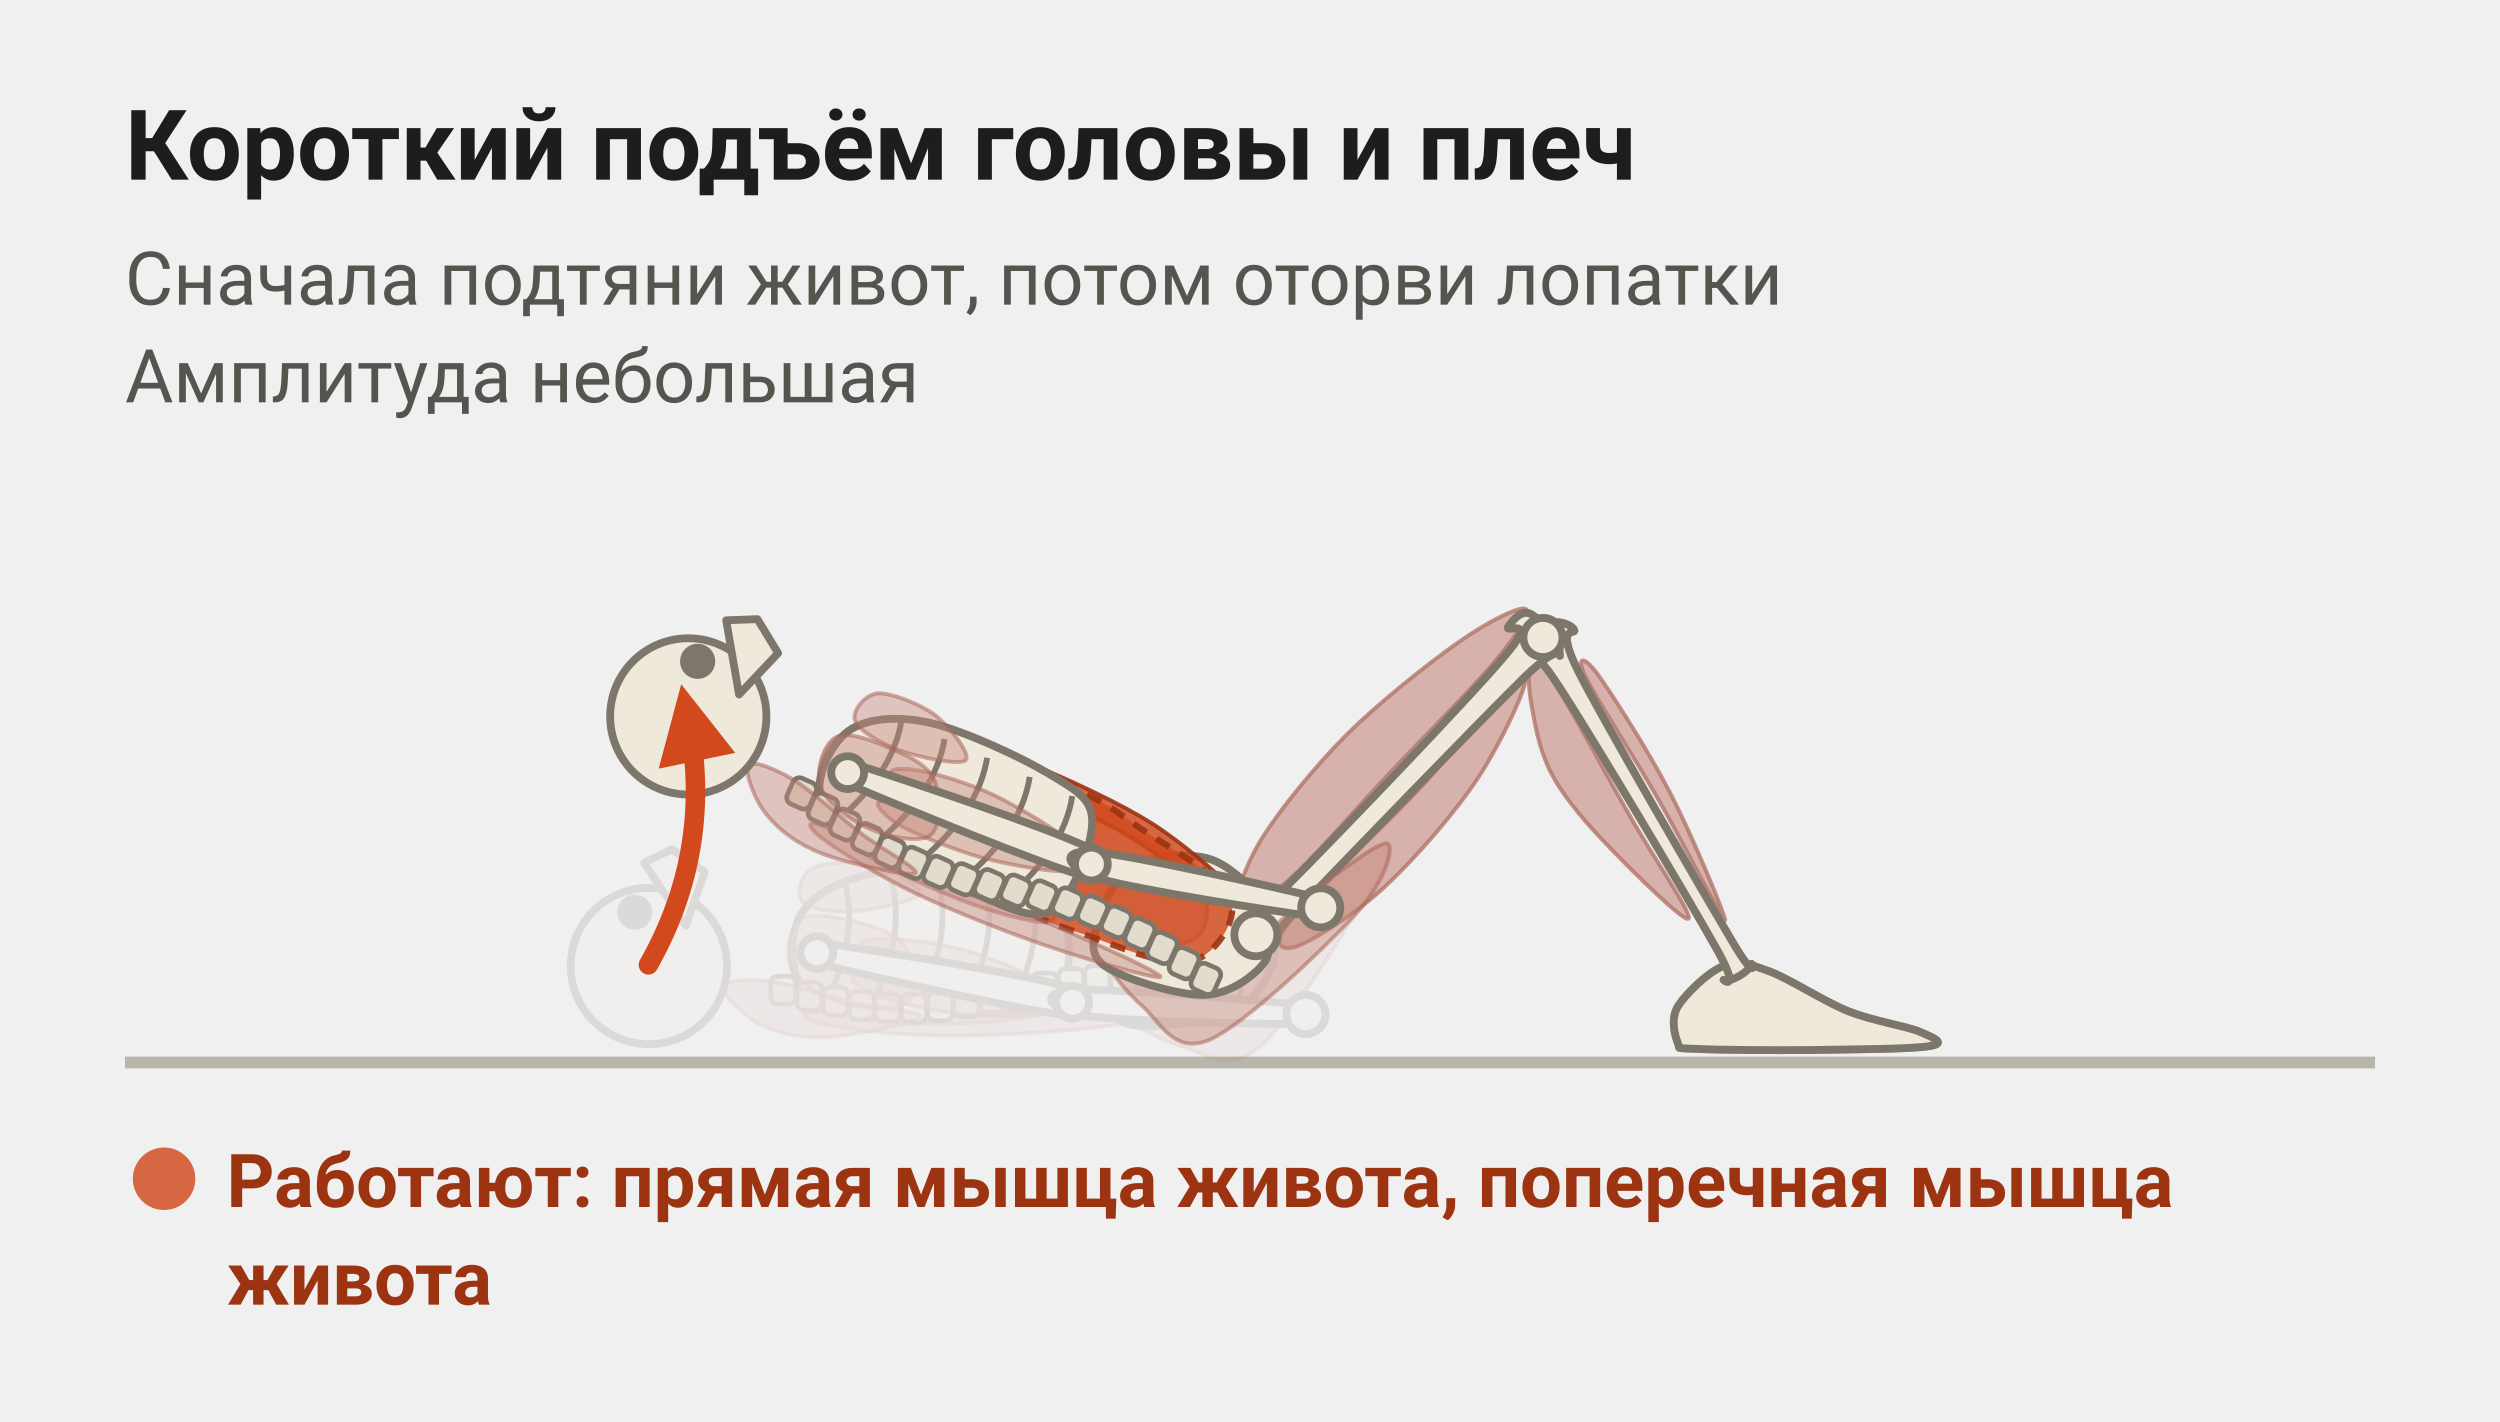
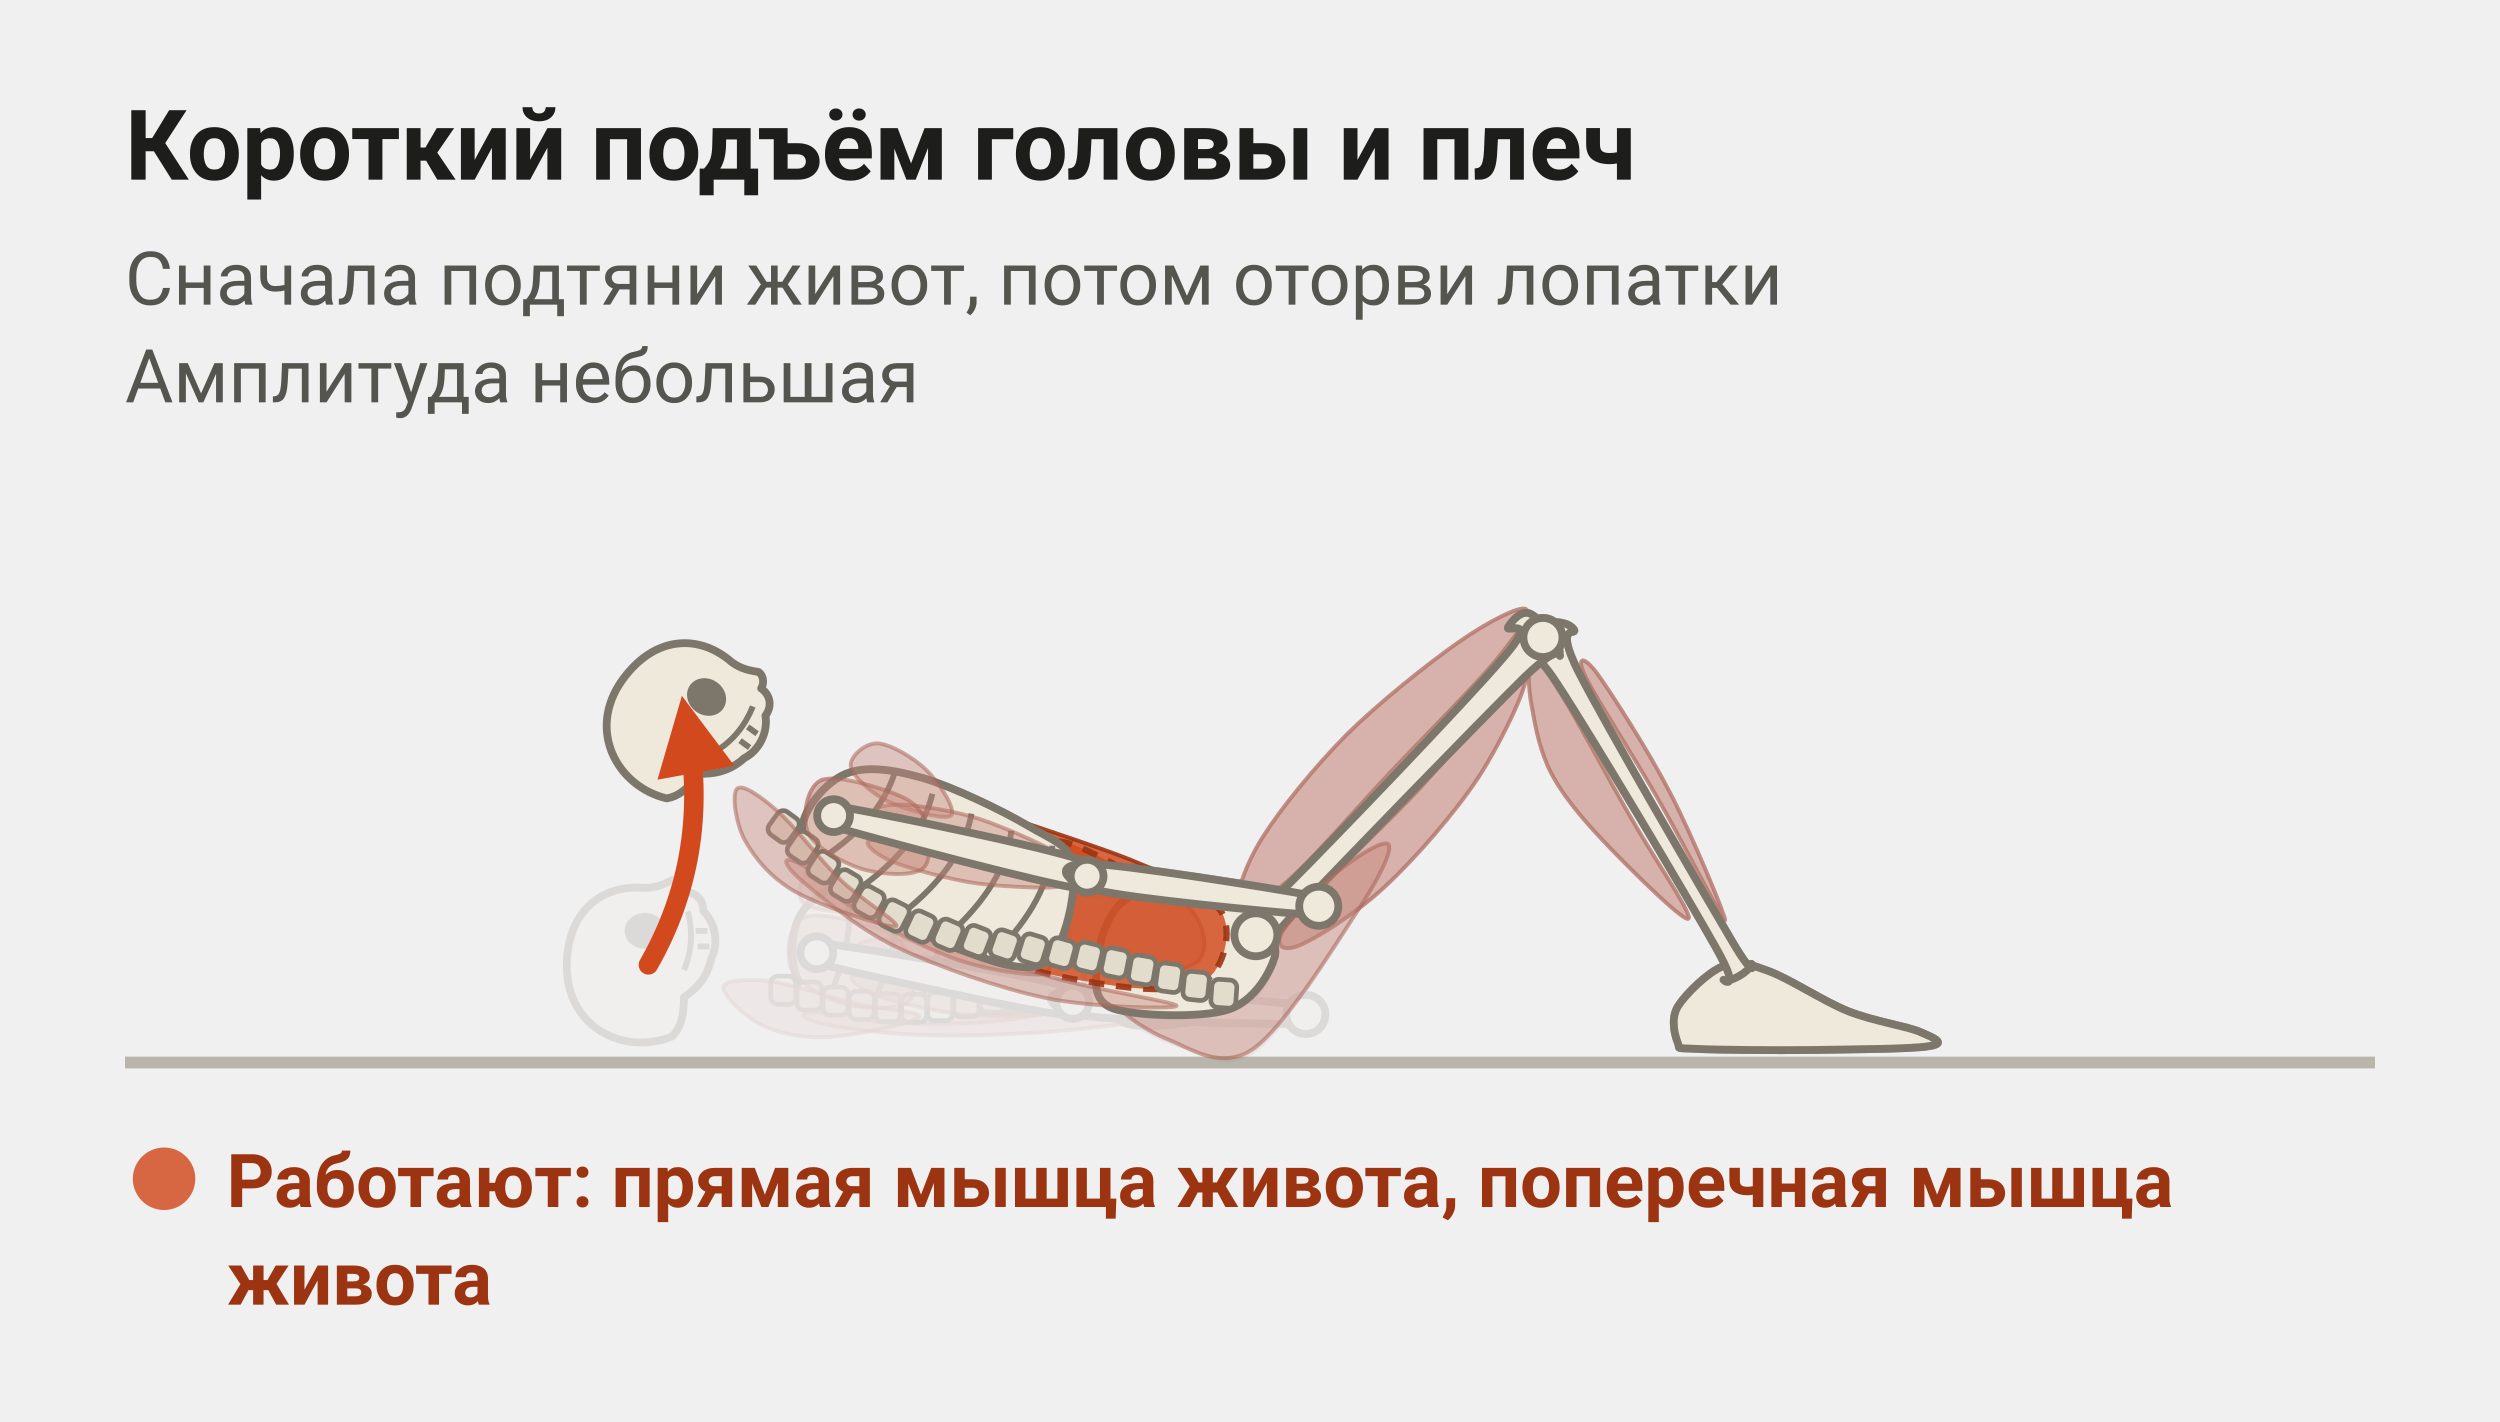
<svg xmlns="http://www.w3.org/2000/svg" viewBox="0 0 640 364" role="img" aria-label="Короткий подъём головы и плеч: Сначала подтяни живот, потом оторви лопатки">
  <style>
.bone{fill:#efe9dc;stroke:#7d776b;stroke-width:2;stroke-linejoin:round}
.joint{fill:#efe9dc;stroke:#7d776b;stroke-width:2}
.vert{fill:#e2dccd;stroke:#7d776b;stroke-width:1.2}
.m{fill:#c7867a;fill-opacity:.42;stroke:#a9665a;stroke-opacity:.55;stroke-width:1}
.on{fill:#d2491d;fill-opacity:.82;stroke:#9c3412;stroke-opacity:.9}
.plate{fill:#3a3a37;fill-opacity:.1;stroke:#3a3a37;stroke-width:3}
.bar{fill:#3a3a37}
.ghost{opacity:.18}
.ground{stroke:#b9b5aa;stroke-width:3}
.guide{stroke:#3d7fb8;stroke-width:2.5;stroke-dasharray:8 7;fill:none}
.arrow{stroke:#d2491d;stroke-width:5;fill:none;stroke-linecap:round;marker-end:url(#ah)}
.ahead{fill:#d2491d}
.lead{stroke:#6b6b66;stroke-width:1.5;fill:none}
.t{font:600 21px system-ui,-apple-system,"Segoe UI",Roboto,sans-serif;fill:#1d1d1b}
.s{font:400 18px system-ui,-apple-system,"Segoe UI",Roboto,sans-serif;fill:#55554f}
.ok{fill:#2e8b57}.bad{fill:#c0392b}
.balloon{fill:#3d7fb8;fill-opacity:.25;stroke:#3d7fb8;stroke-width:2}
@media (prefers-color-scheme:dark){
.bone,.joint{fill:#d9d3c4;stroke:#3b3934}.vert{fill:#c9c2b2;stroke:#3b3934}
.plate{fill:#ecebe6;fill-opacity:.12;stroke:#bdbbb3}.bar{fill:#bdbbb3}
.t{fill:#ecebe6}.s{fill:#a9a8a1}.lead{stroke:#9a9993}.ground{stroke:#55534d}
.arrow{stroke:#f0703f}.ahead{fill:#f0703f}.on{fill:#f0703f}
}
</style>
  <defs>
    <marker id="ah" viewBox="0 0 10 10" refX="6" refY="5" markerWidth="4" markerHeight="4" orient="auto">
      <path class="ahead" d="M0 0L10 5L0 10z" />
    </marker>
  </defs>
  <style>
.far{opacity:.5}.deep{stroke-dasharray:4 3;stroke-width:1.6}
.legend{font:600 19px system-ui,-apple-system,"Segoe UI",Roboto,sans-serif;fill:#9c3412}
.cue{font:400 19px system-ui,-apple-system,"Segoe UI",Roboto,sans-serif;fill:#55554f}
.ttl{font:700 25px system-ui,-apple-system,"Segoe UI",Roboto,sans-serif;fill:#1d1d1b}
.lg{fill:#d2491d;fill-opacity:.82}.okc{fill:#2e8b57}.badc{fill:#c0392b}
.mark{stroke:#fff;stroke-width:3.5;fill:none;stroke-linecap:round}
.floor{stroke:#b9b5aa;stroke-width:3}.equip{fill:#d9d5ca;stroke:#8f8a7e;stroke-width:2}
.cable{stroke:#8f8a7e;stroke-width:2;stroke-dasharray:6 5}
@media (prefers-color-scheme:dark){.legend{fill:#f59b72}.cue{fill:#a9a8a1}.ttl{fill:#ecebe6}
.lg{fill:#f0703f}.floor{stroke:#55534d}.equip{fill:#2c2c30;stroke:#77756d}.cable{stroke:#77756d}}
</style>
  <text class="ttl" x="32" y="46" text-anchor="start">Короткий подъём головы и плеч</text>
  <text class="cue" x="32" y="78" text-anchor="start">Сначала подтяни живот, потом оторви лопатки</text>
  <text class="cue" x="32" y="103" text-anchor="start">Амплитуда небольшая</text>
  <line class="floor" x1="32" y1="272" x2="608" y2="272" />
  <g class="ghost">
    <g class="far">
      <path class="m" d="M265.4 251.3C269.4 251.3 253.1 245.0 246.6 243.2C240.2 241.4 230.8 240.3 226.8 240.3C222.8 240.3 216.4 241.4 222.8 243.3C229.3 245.1 261.5 251.3 265.4 251.3Z" />
      <path class="m" d="M267.4 258.7C271.6 260.4 254.1 260.3 246.8 259.7C239.6 259.0 228.2 256.4 224.0 254.7C219.8 253.1 214.4 248.9 221.6 249.6C228.8 250.3 263.2 257.1 267.4 258.7Z" />
      <path class="m" d="M232.5 256.4C229.9 258.6 221.7 258.4 216.8 257.1C211.8 255.8 204.7 252.2 202.8 248.5C200.9 244.8 201.9 236.8 205.4 235.0C209.0 233.1 219.5 235.9 224.0 237.4C228.4 238.9 230.8 240.5 232.3 243.7C233.7 246.9 235.1 254.2 232.5 256.4Z" />
      <path class="bone" d="M273.9 260.0C284.2 260.9 283.0 255.5 272.7 252.5C262.4 249.4 223.1 243.2 212.3 241.7C201.5 240.2 208.0 242.7 207.8 243.6C207.6 244.5 200.2 244.4 211.2 247.1C222.2 249.8 263.7 259.1 273.9 260.0Z" />
      <path class="bone" d="M274.8 253.4C265.8 253.9 268.0 258.5 277.4 260.0C286.8 261.4 321.7 262.2 331.2 262.1C340.7 262.1 334.3 260.6 334.3 259.7C334.4 258.9 341.4 258.1 331.5 257.1C321.5 256.0 283.8 252.9 274.8 253.4Z" />
      <circle class="joint" cx="209.1" cy="243.9" r="4.2" />
      <circle class="joint" cx="274.6" cy="256.6" r="4.2" />
      <circle class="joint" cx="334.3" cy="259.7" r="5" />
      <path class="bone" d="M429.5 266.9C428.8 265.1 427.6 261.0 429.5 257.7C431.5 254.5 437.2 248.9 441.0 247.4C444.9 245.8 447.2 246.6 452.5 248.5C457.9 250.4 466.7 256.3 473.2 258.9C479.8 261.5 488.2 262.7 491.6 264.2C495.1 265.7 498.5 267.1 493.9 267.8C489.3 268.6 474.0 268.6 464.0 268.8C454.1 268.9 439.9 268.8 434.1 268.5C428.4 268.2 430.3 268.7 429.5 266.9Z" />
      <path class="m" d="M432.3 235.1C431.6 236.6 418.3 223.4 412.5 217.4C406.7 211.4 401.1 205.1 397.7 199.0C394.3 193.0 393.1 186.3 392.2 181.2C391.2 176.1 390.9 168.9 392.2 168.3C393.5 167.8 395.7 171.2 399.8 177.9C404.0 184.7 411.7 199.3 417.2 208.8C422.6 218.4 433.1 233.7 432.3 235.1Z" />
      <path class="m" d="M441.6 235.6C442.1 235.3 433.0 213.4 427.5 202.9C422.1 192.4 412.6 177.6 409.0 172.6C405.4 167.7 403.3 167.9 405.9 173.3C408.5 178.6 418.6 194.2 424.5 204.6C430.5 215.0 441.1 235.9 441.6 235.6Z" />
      <path class="bone" d="M448.2 247.0C448.5 245.3 450.5 253.1 443.2 240.6C435.8 228.1 410.8 185.2 404.1 172.0C397.4 158.7 404.4 163.0 402.8 161.0C401.2 159.0 396.6 158.8 394.5 160.0C392.5 161.2 389.8 165.6 390.5 168.2C391.2 170.7 390.6 162.6 398.7 175.1C406.9 187.5 432.3 230.1 439.4 242.8C446.5 255.4 440.0 250.2 441.4 250.9C442.9 251.6 447.9 248.7 448.2 247.0Z" />
      <path class="m" d="M390.0 173.0C392.9 172.1 384.5 189.8 378.6 198.8C372.7 207.8 362.3 219.8 354.5 227.0C346.8 234.2 336.2 240.7 332.2 242.2C328.1 243.7 325.2 242.1 330.1 235.8C334.9 229.4 351.3 214.6 361.3 204.1C371.3 193.7 387.1 173.9 390.0 173.0Z" />
      <path class="m" d="M390.6 155.9C389.0 155.1 381.1 159.0 373.4 164.4C365.8 169.7 353.1 179.8 344.7 188.1C336.4 196.5 327.8 207.1 323.2 214.4C318.6 221.7 315.9 230.2 317.1 232.0C318.2 233.8 323.5 230.9 329.9 225.3C336.3 219.7 346.5 207.7 355.3 198.4C364.1 189.0 377.0 176.2 382.9 169.1C388.8 162.0 392.1 156.7 390.6 155.9Z" />
      <path class="bone" d="M391.9 157.2C389.7 156.0 387.3 158.6 386.1 160.5C385.0 162.3 394.5 157.2 385.0 168.2C375.6 179.3 340.6 215.7 329.7 226.6C318.8 237.4 321.5 231.0 319.8 233.2C318.0 235.4 318.2 238.5 319.1 239.9C320.0 241.2 323.0 242.6 325.3 241.4C327.5 240.2 321.8 243.7 332.7 232.4C343.5 221.1 379.2 184.2 390.3 173.3C401.5 162.5 399.1 170.0 399.3 167.3C399.6 164.6 394.1 158.3 391.9 157.2Z" />
      <circle class="joint" cx="395.0" cy="163.2" r="5" />
    </g>
    <path class="bone" d="M429.5 266.9C428.8 265.1 427.6 261.0 429.5 257.7C431.5 254.5 437.2 248.9 441.0 247.4C444.9 245.8 447.2 246.6 452.5 248.5C457.9 250.4 466.7 256.3 473.2 258.9C479.8 261.5 488.2 262.7 491.6 264.2C495.1 265.7 498.5 267.1 493.9 267.8C489.3 268.6 474.0 268.6 464.0 268.8C454.1 268.9 439.9 268.8 434.1 268.5C428.4 268.2 430.3 268.7 429.5 266.9Z" />
    <path class="m" d="M432.3 235.1C431.6 236.6 418.3 223.4 412.5 217.4C406.7 211.4 401.1 205.1 397.7 199.0C394.3 193.0 393.1 186.3 392.2 181.2C391.2 176.1 390.9 168.9 392.2 168.3C393.5 167.8 395.7 171.2 399.8 177.9C404.0 184.7 411.7 199.3 417.2 208.8C422.6 218.4 433.1 233.7 432.3 235.1Z" />
    <path class="m" d="M441.6 235.6C442.1 235.3 433.0 213.4 427.5 202.9C422.1 192.4 412.6 177.6 409.0 172.6C405.4 167.7 403.3 167.9 405.9 173.3C408.5 178.6 418.6 194.2 424.5 204.6C430.5 215.0 441.1 235.9 441.6 235.6Z" />
    <path class="bone" d="M448.2 247.0C448.5 245.3 450.5 253.1 443.2 240.6C435.8 228.1 410.8 185.2 404.1 172.0C397.4 158.7 404.4 163.0 402.8 161.0C401.2 159.0 396.6 158.8 394.5 160.0C392.5 161.2 389.8 165.6 390.5 168.2C391.2 170.7 390.6 162.6 398.7 175.1C406.9 187.5 432.3 230.1 439.4 242.8C446.5 255.4 440.0 250.2 441.4 250.9C442.9 251.6 447.9 248.7 448.2 247.0Z" />
    <path class="m" d="M390.0 173.0C392.9 172.1 384.5 189.8 378.6 198.8C372.7 207.8 362.3 219.8 354.5 227.0C346.8 234.2 336.2 240.7 332.2 242.2C328.1 243.7 325.2 242.1 330.1 235.8C334.9 229.4 351.3 214.6 361.3 204.1C371.3 193.7 387.1 173.9 390.0 173.0Z" />
    <path class="m" d="M390.6 155.9C389.0 155.1 381.1 159.0 373.4 164.4C365.8 169.7 353.1 179.8 344.7 188.1C336.4 196.5 327.8 207.1 323.2 214.4C318.6 221.7 315.9 230.2 317.1 232.0C318.2 233.8 323.5 230.9 329.9 225.3C336.3 219.7 346.5 207.7 355.3 198.4C364.1 189.0 377.0 176.2 382.9 169.1C388.8 162.0 392.1 156.7 390.6 155.9Z" />
    <path class="bone" d="M391.9 157.2C389.7 156.0 387.3 158.6 386.1 160.5C385.0 162.3 394.5 157.2 385.0 168.2C375.6 179.3 340.6 215.7 329.7 226.6C318.8 237.4 321.5 231.0 319.8 233.2C318.0 235.4 318.2 238.5 319.1 239.9C320.0 241.2 323.0 242.6 325.3 241.4C327.5 240.2 321.8 243.7 332.7 232.4C343.5 221.1 379.2 184.2 390.3 173.3C401.5 162.5 399.1 170.0 399.3 167.3C399.6 164.6 394.1 158.3 391.9 157.2Z" />
    <circle class="joint" cx="395.0" cy="163.2" r="5" />
    <path class="m" d="M289.3 259.1C287.3 261.4 297.0 266.2 302.4 267.8C307.8 269.4 314.1 274.3 321.5 268.7C329.0 263.1 341.2 243.1 346.8 234.3C352.5 225.5 356.8 217.5 355.4 216.1C354.1 214.8 345.4 220.1 338.6 226.3C331.7 232.5 322.6 248.1 314.4 253.5C306.2 259.0 291.2 256.7 289.3 259.1Z" />
    <path class="bone" d="M326.3 245.0C325.3 249.1 321.7 256.0 315.6 258.8C309.4 261.7 294.6 263.4 289.3 262.3C283.9 261.1 283.9 256.3 283.3 251.9C282.7 247.5 282.7 240.1 285.7 235.8C288.7 231.6 296.2 227.8 301.2 226.6C306.2 225.5 312.2 227.6 315.6 228.9C319.0 230.3 319.8 232.0 321.5 234.7C323.3 237.4 327.3 241.0 326.3 245.0Z" />
    <circle class="joint" cx="321.5" cy="239.3" r="5.5" />
    <path class="m" d="M271.3 258.1C268.3 259.8 258.2 261.4 249.8 261.8C241.4 262.3 226.3 262.4 221.1 260.9C215.9 259.5 213.9 254.9 218.7 253.1C223.5 251.2 241.6 250.0 249.8 249.9C258.0 249.7 264.1 250.8 267.7 252.2C271.3 253.5 274.3 256.5 271.3 258.1Z" />
    <path class="m" d="M307.2 247.3C304.2 250.6 294.2 253.0 285.7 253.5C277.1 254.1 261.7 254.2 255.8 250.8C249.8 247.3 245.8 236.5 249.8 232.8C253.8 229.2 270.7 229.0 279.7 229.2C288.7 229.3 299.0 230.7 303.6 233.8C308.2 236.8 310.2 244.0 307.2 247.3Z" />
    <path class="m" d="M309.6 230.5C306.6 229.1 294.6 225.4 285.7 224.1C276.7 222.8 264.1 222.7 255.8 222.7C247.4 222.8 238.4 223.5 235.4 224.6C232.4 225.6 231.4 228.5 237.8 229.2C244.2 229.9 262.7 228.1 273.7 228.7C284.7 229.3 297.6 232.5 303.6 232.8C309.6 233.2 312.6 232.0 309.6 230.5Z" />
    <path class="m" d="M303.6 259.1C303.6 260.0 284.7 262.7 273.7 263.7C262.7 264.7 248.2 265.3 237.8 265.0C227.5 264.8 216.5 263.3 211.5 262.3C206.5 261.3 203.5 259.5 207.9 259.1C212.3 258.6 226.9 259.7 237.8 259.5C248.8 259.4 262.7 258.2 273.7 258.1C284.7 258.1 303.6 258.1 303.6 259.1Z" />
    <path class="bone" d="M271.3 254.9C267.7 259.8 258.6 258.5 249.8 259.1C241.0 259.6 226.3 259.5 218.7 258.1C211.1 256.8 206.5 254.9 204.3 250.8C202.1 246.6 202.3 237.8 205.5 233.3C208.7 228.8 215.1 225.3 223.5 223.6C231.8 222.0 247.8 222.2 255.8 223.2C263.7 224.2 268.7 224.3 271.3 229.6C273.9 234.9 274.9 250.0 271.3 254.9Z" />
    <path class="lead" style="stroke:#7d776b" d="M259.4 256.8Q267.7 239.3 264.1 225.9" />
    <path class="lead" style="stroke:#7d776b" d="M247.4 256.8Q255.8 239.3 252.2 225.9" />
    <path class="lead" style="stroke:#7d776b" d="M235.4 256.8Q243.8 239.3 240.2 225.9" />
    <path class="lead" style="stroke:#7d776b" d="M223.5 256.8Q231.8 239.3 228.3 225.9" />
    <path class="lead" style="stroke:#7d776b" d="M211.5 256.8Q219.9 239.3 216.3 225.9" />
    <path class="m" d="M235.4 228.7C236.2 226.7 228.1 222.4 223.5 221.3C218.9 220.3 210.9 220.7 207.9 222.3C204.9 223.9 203.7 229.2 205.5 231.0C207.3 232.8 213.7 233.7 218.7 233.3C223.7 232.9 234.6 230.7 235.4 228.7Z" />
    <rect class="vert" x="310.8" y="251.7" width="7.2" height="6.4" rx="1.8" transform="rotate(-90.0 314.4 254.9)" />
    <rect class="vert" x="304.1" y="250.2" width="7.2" height="6.4" rx="1.8" transform="rotate(-90.0 307.7 253.4)" />
    <rect class="vert" x="297.4" y="249.0" width="7.2" height="6.4" rx="1.8" transform="rotate(-90.0 301.0 252.2)" />
    <rect class="vert" x="290.7" y="248.0" width="7.2" height="6.4" rx="1.8" transform="rotate(-90.0 294.3 251.2)" />
    <rect class="vert" x="284.0" y="247.6" width="7.2" height="6.4" rx="1.8" transform="rotate(-90.0 287.6 250.8)" />
    <rect class="vert" x="277.3" y="247.7" width="7.2" height="6.4" rx="1.8" transform="rotate(-90.0 280.9 250.9)" />
    <rect class="vert" x="270.6" y="248.4" width="7.2" height="6.4" rx="1.8" transform="rotate(-90.0 274.2 251.6)" />
    <rect class="vert" x="263.9" y="249.5" width="7.2" height="6.4" rx="1.8" transform="rotate(-90.0 267.5 252.7)" />
    <rect class="vert" x="257.2" y="250.8" width="7.2" height="6.4" rx="1.8" transform="rotate(-90.0 260.8 254.0)" />
    <rect class="vert" x="250.5" y="252.3" width="7.2" height="6.4" rx="1.8" transform="rotate(-90.0 254.1 255.5)" />
    <rect class="vert" x="243.8" y="253.5" width="7.2" height="6.4" rx="1.8" transform="rotate(-90.0 247.4 256.7)" />
    <rect class="vert" x="237.1" y="254.5" width="7.2" height="6.4" rx="1.8" transform="rotate(-90.0 240.7 257.7)" />
    <rect class="vert" x="230.4" y="254.9" width="7.2" height="6.4" rx="1.8" transform="rotate(-90.0 234.0 258.1)" />
    <rect class="vert" x="223.7" y="254.8" width="7.2" height="6.4" rx="1.8" transform="rotate(-90.0 227.3 258.0)" />
    <rect class="vert" x="217.0" y="254.2" width="7.2" height="6.4" rx="1.8" transform="rotate(-90.0 220.6 257.4)" />
    <rect class="vert" x="210.3" y="253.1" width="7.2" height="6.4" rx="1.8" transform="rotate(-90.0 213.9 256.3)" />
    <rect class="vert" x="203.6" y="251.8" width="7.2" height="6.4" rx="1.8" transform="rotate(-90.0 207.2 255.0)" />
    <rect class="vert" x="196.9" y="250.3" width="7.2" height="6.4" rx="1.8" transform="rotate(-90.0 200.5 253.5)" />
    <path class="m" d="M235.4 260.4C234.2 261.9 218.3 265.2 211.5 265.5C204.7 265.8 199.2 264.4 194.8 262.3C190.4 260.1 184.8 254.5 185.2 252.6C185.6 250.8 191.6 250.6 197.2 251.2C202.7 251.9 212.3 255.2 218.7 256.8C225.1 258.3 236.6 259.0 235.4 260.4Z" />
-     <circle class="bone" cx="166.1" cy="247.3" r="20" />
-     <path class="bone" d="M175.6 237.0L180.4 223.2L172.0 217.4L164.9 220.9Z" />
-     <circle cx="162.5" cy="233.5" r="4.5" fill="#7d776b" />
+     <g class="head" transform="matrix(0.000 -1.000 1.000 -0.000 166.1 247.3)">
+       <path class="bone" d="M-18 6C-23 -6 -16 -21 0 -21C14 -21 21 -12 20 -1C20 2 21 4 22 6C22 8 20 9 19 9C19 12 17 14 14 14C11 17 6 18 2 16C-3 15 -6 12 -8 9C-13 9 -16 8 -18 6Z" />
+       <ellipse cx="9" cy="-1" rx="4.6" ry="5.2" fill="#7d776b" />
+       <path class="lead" style="stroke:#7d776b" d="M-1 9Q6 12 14 10M5 12.5v3M9 12v3" />
+     </g>
    <path class="m" d="M265.4 251.3C269.4 251.3 253.1 245.0 246.6 243.2C240.2 241.4 230.8 240.3 226.8 240.3C222.8 240.3 216.4 241.4 222.8 243.3C229.3 245.1 261.5 251.3 265.4 251.3Z" />
    <path class="m" d="M267.4 258.7C271.6 260.4 254.1 260.3 246.8 259.7C239.6 259.0 228.2 256.4 224.0 254.7C219.8 253.1 214.4 248.9 221.6 249.6C228.8 250.3 263.2 257.1 267.4 258.7Z" />
    <path class="m" d="M232.5 256.4C229.9 258.6 221.7 258.4 216.8 257.1C211.8 255.8 204.7 252.2 202.8 248.5C200.9 244.8 201.9 236.8 205.4 235.0C209.0 233.1 219.5 235.9 224.0 237.4C228.4 238.9 230.8 240.5 232.3 243.7C233.7 246.9 235.1 254.2 232.5 256.4Z" />
    <path class="bone" d="M273.9 260.0C284.2 260.9 283.0 255.5 272.7 252.5C262.4 249.4 223.1 243.2 212.3 241.7C201.5 240.2 208.0 242.7 207.8 243.6C207.6 244.5 200.2 244.4 211.2 247.1C222.2 249.8 263.7 259.1 273.9 260.0Z" />
    <path class="bone" d="M274.8 253.4C265.8 253.9 268.0 258.5 277.4 260.0C286.8 261.4 321.7 262.2 331.2 262.1C340.7 262.1 334.3 260.6 334.3 259.7C334.4 258.9 341.4 258.1 331.5 257.1C321.5 256.0 283.8 252.9 274.8 253.4Z" />
    <circle class="joint" cx="209.1" cy="243.9" r="4.2" />
    <circle class="joint" cx="274.6" cy="256.6" r="4.2" />
    <circle class="joint" cx="334.3" cy="259.7" r="5" />
  </g>
  <g>
    <g class="far">
-       <path class="m" d="M271.3 214.5C275.2 215.1 260.1 206.2 254.1 203.4C248.0 200.5 238.9 197.8 235.0 197.2C231.1 196.5 224.6 196.6 230.6 199.4C236.6 202.3 267.3 213.8 271.3 214.5Z" />
-       <path class="m" d="M271.9 222.1C275.8 224.5 258.5 221.5 251.5 219.6C244.5 217.7 233.7 213.3 229.8 211.0C226.0 208.6 221.3 203.6 228.3 205.5C235.3 207.3 268.1 219.8 271.9 222.1Z" />
-       <path class="m" d="M237.9 214.0C235.0 215.8 227.0 214.2 222.3 212.0C217.6 209.9 211.2 205.2 210.0 201.3C208.7 197.3 211.0 189.6 214.8 188.4C218.6 187.1 228.5 191.7 232.7 193.8C236.9 196.0 238.9 198.1 239.8 201.4C240.7 204.8 240.9 212.2 237.9 214.0Z" />
-       <path class="bone" d="M278.2 224.5C288.1 227.1 287.8 221.6 278.2 216.8C268.6 212.1 230.9 199.4 220.4 196.1C210.0 192.9 216.0 196.4 215.7 197.3C215.4 198.2 208.1 196.8 218.5 201.3C228.9 205.8 268.2 221.9 278.2 224.5Z" />
-       <path class="bone" d="M280.0 218.1C271.0 217.3 272.6 222.2 281.7 225.0C290.9 227.7 325.3 233.1 334.7 234.4C344.1 235.6 338.0 233.3 338.1 232.4C338.3 231.6 345.4 231.8 335.7 229.4C326.0 227.0 289.0 218.8 280.0 218.1Z" />
-       <circle class="joint" cx="217.0" cy="197.8" r="4.2" />
-       <circle class="joint" cx="279.4" cy="221.2" r="4.2" />
-       <circle class="joint" cx="338.1" cy="232.4" r="5" />
+       <path class="m" d="M269.4 218.6C273.3 218.8 257.3 211.8 250.9 209.7C244.6 207.6 235.2 206.2 231.2 206.0C227.3 205.8 220.8 206.7 227.1 208.8C233.5 210.9 265.4 218.5 269.4 218.6Z" />
+       <path class="m" d="M271.0 226.1C275.2 228.0 257.6 227.1 250.4 226.2C243.2 225.2 232.0 222.2 227.8 220.3C223.7 218.5 218.5 214.1 225.7 215.1C232.9 216.0 266.9 224.3 271.0 226.1Z" />
+       <path class="m" d="M236.3 222.3C233.6 224.5 225.4 223.9 220.5 222.4C215.6 220.8 208.6 217.0 206.9 213.2C205.2 209.4 206.5 201.5 210.1 199.8C213.7 198.1 224.1 201.3 228.5 203.0C232.9 204.6 235.3 206.4 236.6 209.6C237.8 212.9 238.9 220.2 236.3 222.3Z" />
+       <path class="bone" d="M277.5 227.7C287.7 229.0 286.7 223.6 276.6 220.1C266.4 216.6 227.4 208.7 216.7 206.8C205.9 204.9 212.3 207.6 212.1 208.5C211.9 209.4 204.5 209.0 215.4 212.2C226.3 215.3 267.3 226.3 277.5 227.7Z" />
+       <path class="bone" d="M278.7 221.1C269.7 220.9 271.6 225.7 280.9 227.9C290.1 230.1 324.9 233.4 334.3 234.1C343.8 234.8 337.5 232.8 337.6 232.0C337.7 231.2 344.8 230.9 335.0 229.1C325.2 227.3 287.7 221.3 278.7 221.1Z" />
+       <circle class="joint" cx="213.4" cy="208.8" r="4.2" />
+       <circle class="joint" cx="278.3" cy="224.3" r="4.2" />
+       <circle class="joint" cx="337.6" cy="232.0" r="5" />
      <path class="bone" d="M429.5 266.9C428.8 265.1 427.6 261.0 429.5 257.7C431.5 254.5 437.2 248.9 441.0 247.4C444.9 245.8 447.2 246.6 452.5 248.5C457.9 250.4 466.7 256.3 473.2 258.9C479.8 261.5 488.2 262.7 491.6 264.2C495.1 265.7 498.5 267.1 493.9 267.8C489.3 268.6 474.0 268.6 464.0 268.8C454.1 268.9 439.9 268.8 434.1 268.5C428.4 268.2 430.3 268.7 429.5 266.9Z" />
      <path class="m" d="M432.3 235.1C431.6 236.6 418.3 223.4 412.5 217.4C406.7 211.4 401.1 205.1 397.7 199.0C394.3 193.0 393.1 186.3 392.2 181.2C391.2 176.1 390.9 168.9 392.2 168.3C393.5 167.8 395.7 171.2 399.8 177.9C404.0 184.7 411.7 199.3 417.2 208.8C422.6 218.4 433.1 233.7 432.3 235.1Z" />
      <path class="m" d="M441.6 235.6C442.1 235.3 433.0 213.4 427.5 202.9C422.1 192.4 412.6 177.6 409.0 172.6C405.4 167.7 403.3 167.9 405.9 173.3C408.5 178.6 418.6 194.2 424.5 204.6C430.5 215.0 441.1 235.9 441.6 235.6Z" />
      <path class="bone" d="M448.2 247.0C448.5 245.3 450.5 253.1 443.2 240.6C435.8 228.1 410.8 185.2 404.1 172.0C397.4 158.7 404.4 163.0 402.8 161.0C401.2 159.0 396.6 158.8 394.5 160.0C392.5 161.2 389.8 165.6 390.5 168.2C391.2 170.7 390.6 162.6 398.7 175.1C406.9 187.5 432.3 230.1 439.4 242.8C446.5 255.4 440.0 250.2 441.4 250.9C442.9 251.6 447.9 248.7 448.2 247.0Z" />
      <path class="m" d="M390.0 173.0C392.9 172.1 384.5 189.8 378.6 198.8C372.7 207.8 362.3 219.8 354.5 227.0C346.8 234.2 336.2 240.7 332.2 242.2C328.1 243.7 325.2 242.1 330.1 235.8C334.9 229.4 351.3 214.6 361.3 204.1C371.3 193.7 387.1 173.9 390.0 173.0Z" />
      <path class="m" d="M390.6 155.9C389.0 155.1 381.1 159.0 373.4 164.4C365.8 169.7 353.1 179.8 344.7 188.1C336.4 196.5 327.8 207.1 323.2 214.4C318.6 221.7 315.9 230.2 317.1 232.0C318.2 233.8 323.5 230.9 329.9 225.3C336.3 219.7 346.5 207.7 355.3 198.4C364.1 189.0 377.0 176.2 382.9 169.1C388.8 162.0 392.1 156.7 390.6 155.9Z" />
      <path class="bone" d="M391.9 157.2C389.7 156.0 387.3 158.6 386.1 160.5C385.0 162.3 394.5 157.2 385.0 168.2C375.6 179.3 340.6 215.7 329.7 226.6C318.8 237.4 321.5 231.0 319.8 233.2C318.0 235.4 318.2 238.5 319.1 239.9C320.0 241.2 323.0 242.6 325.3 241.4C327.5 240.2 321.8 243.7 332.7 232.4C343.5 221.1 379.2 184.2 390.3 173.3C401.5 162.5 399.1 170.0 399.3 167.3C399.6 164.6 394.1 158.3 391.9 157.2Z" />
      <circle class="joint" cx="395.0" cy="163.2" r="5" />
    </g>
    <path class="bone" d="M429.5 266.9C428.8 265.1 427.6 261.0 429.5 257.7C431.5 254.5 437.2 248.9 441.0 247.4C444.9 245.8 447.2 246.6 452.5 248.5C457.9 250.4 466.7 256.3 473.2 258.9C479.8 261.5 488.2 262.7 491.6 264.2C495.1 265.7 498.5 267.1 493.9 267.8C489.3 268.6 474.0 268.6 464.0 268.8C454.1 268.9 439.9 268.8 434.1 268.5C428.4 268.2 430.3 268.7 429.5 266.9Z" />
    <path class="m" d="M432.3 235.1C431.6 236.6 418.3 223.4 412.5 217.4C406.7 211.4 401.1 205.1 397.7 199.0C394.3 193.0 393.1 186.3 392.2 181.2C391.2 176.1 390.9 168.9 392.2 168.3C393.5 167.8 395.7 171.2 399.8 177.9C404.0 184.7 411.7 199.3 417.2 208.8C422.6 218.4 433.1 233.7 432.3 235.1Z" />
    <path class="m" d="M441.6 235.6C442.1 235.3 433.0 213.4 427.5 202.9C422.1 192.4 412.6 177.6 409.0 172.6C405.4 167.7 403.3 167.9 405.9 173.3C408.5 178.6 418.6 194.2 424.5 204.6C430.5 215.0 441.1 235.9 441.6 235.6Z" />
    <path class="bone" d="M448.2 247.0C448.5 245.3 450.5 253.1 443.2 240.6C435.8 228.1 410.8 185.2 404.1 172.0C397.4 158.7 404.4 163.0 402.8 161.0C401.2 159.0 396.6 158.8 394.5 160.0C392.5 161.2 389.8 165.6 390.5 168.2C391.2 170.7 390.6 162.6 398.7 175.1C406.9 187.5 432.3 230.1 439.4 242.8C446.5 255.4 440.0 250.2 441.4 250.9C442.9 251.6 447.9 248.7 448.2 247.0Z" />
    <path class="m" d="M390.0 173.0C392.9 172.1 384.5 189.8 378.6 198.8C372.7 207.8 362.3 219.8 354.5 227.0C346.8 234.2 336.2 240.7 332.2 242.2C328.1 243.7 325.2 242.1 330.1 235.8C334.9 229.4 351.3 214.6 361.3 204.1C371.3 193.7 387.1 173.9 390.0 173.0Z" />
    <path class="m" d="M390.6 155.9C389.0 155.1 381.1 159.0 373.4 164.4C365.8 169.7 353.1 179.8 344.7 188.1C336.4 196.5 327.8 207.1 323.2 214.4C318.6 221.7 315.9 230.2 317.1 232.0C318.2 233.8 323.5 230.9 329.9 225.3C336.3 219.7 346.5 207.7 355.3 198.4C364.1 189.0 377.0 176.2 382.9 169.1C388.8 162.0 392.1 156.7 390.6 155.9Z" />
    <path class="bone" d="M391.9 157.2C389.7 156.0 387.3 158.6 386.1 160.5C385.0 162.3 394.5 157.2 385.0 168.2C375.6 179.3 340.6 215.7 329.7 226.6C318.8 237.4 321.5 231.0 319.8 233.2C318.0 235.4 318.2 238.5 319.1 239.9C320.0 241.2 323.0 242.6 325.3 241.4C327.5 240.2 321.8 243.7 332.7 232.4C343.5 221.1 379.2 184.2 390.3 173.3C401.5 162.5 399.1 170.0 399.3 167.3C399.6 164.6 394.1 158.3 391.9 157.2Z" />
    <circle class="joint" cx="395.0" cy="163.2" r="5" />
-     <path class="m" d="M284.0 244.2C281.2 245.6 288.2 253.9 292.5 257.6C296.7 261.2 300.5 270.1 309.6 266.2C318.6 262.3 339.2 242.6 346.8 234.3C354.5 225.9 356.8 217.5 355.4 216.1C354.1 214.8 346.3 220.8 338.6 226.3C330.9 231.9 318.3 246.4 309.2 249.4C300.1 252.4 286.8 242.9 284.0 244.2Z" />
-     <path class="bone" d="M323.6 246.5C321.0 249.8 314.9 254.6 308.1 254.7C301.3 254.8 287.1 250.4 282.7 247.2C278.2 243.9 280.2 239.5 281.4 235.3C282.7 231.0 285.7 224.2 290.2 221.5C294.6 218.9 303.1 218.5 308.1 219.5C313.1 220.4 317.7 224.8 320.3 227.4C322.8 230.0 322.9 231.9 323.4 235.1C324.0 238.3 326.1 243.2 323.6 246.5Z" />
+     <path class="m" d="M285.7 255.0C283.2 257.1 293.0 263.7 298.8 266.0C304.6 268.3 312.5 274.0 320.5 268.7C328.5 263.4 341.0 243.1 346.8 234.3C352.7 225.5 356.8 217.5 355.4 216.1C354.1 214.8 345.6 220.1 338.6 226.3C331.6 232.5 322.2 248.4 313.4 253.1C304.6 257.9 288.1 252.8 285.7 255.0Z" />
+     <path class="bone" d="M326.3 245.1C325.0 249.1 321.2 256.3 314.3 258.5C307.4 260.7 290.6 260.1 285.0 258.2C279.5 256.2 280.6 251.1 280.8 246.7C281.1 242.2 283.0 235.1 286.7 231.5C290.4 227.9 298.1 225.5 303.0 225.0C307.9 224.6 313.1 227.1 316.2 228.7C319.4 230.3 320.0 231.9 321.7 234.7C323.4 237.4 327.5 241.2 326.3 245.1Z" />
    <circle class="joint" cx="321.5" cy="239.3" r="5.5" />
-     <path class="m" d="M268.0 236.1C264.6 236.3 254.7 233.7 246.8 230.7C239.0 227.7 225.1 221.6 221.0 218.2C216.8 214.7 216.9 209.8 222.0 210.1C227.1 210.3 244.2 216.6 251.7 219.8C259.2 223.0 264.4 226.4 267.1 229.2C269.9 231.9 271.4 235.8 268.0 236.1Z" />
-     <path class="m" d="M305.2 240.8C301.1 242.6 291.0 240.7 283.0 237.7C274.9 234.8 260.8 228.6 256.8 223.0C252.7 217.5 253.5 205.9 258.6 204.2C263.7 202.5 279.3 209.2 287.4 213.0C295.6 216.8 304.4 222.3 307.4 226.9C310.4 231.6 309.2 239.0 305.2 240.8Z" />
-     <path class="m on" d="M314.2 226.4C312.0 223.9 302.6 215.7 294.9 210.8C287.3 206.0 275.9 200.7 268.2 197.4C260.5 194.1 252.0 191.1 248.9 190.8C245.7 190.6 243.6 192.8 249.2 196.0C254.7 199.2 272.4 205.1 282.1 210.2C291.9 215.2 302.4 223.4 307.8 226.1C313.1 228.8 316.3 229.0 314.2 226.4Z" />
-     <path class="m on deep" d="M315.1 230.4C313.1 224.9 301.0 217.9 293.8 213.3C286.7 208.8 278.1 200.7 272.2 203.2C266.2 205.7 256.8 222.0 258.4 228.3C260.0 234.5 273.8 237.7 281.7 240.7C289.5 243.6 299.9 247.7 305.5 246.0C311.0 244.3 317.0 235.8 315.1 230.4Z" />
-     <path class="m" d="M297.1 250.1C296.7 250.9 278.3 245.7 267.9 242.1C257.5 238.6 244.0 233.2 234.6 228.8C225.2 224.3 215.8 218.5 211.7 215.5C207.5 212.6 205.5 209.8 209.7 211.1C213.9 212.5 226.8 219.4 236.8 223.7C246.9 228.0 260.1 232.7 270.2 237.1C280.2 241.4 297.5 249.2 297.1 250.1Z" />
-     <path class="bone" d="M269.3 233.1C264.0 236.2 256.2 231.2 247.9 228.2C239.7 225.1 226.3 219.0 219.9 214.7C213.6 210.3 210.1 206.8 209.8 202.1C209.5 197.4 213.2 189.5 218.0 186.6C222.8 183.8 230.0 183.2 238.3 185.1C246.6 187.0 261.1 193.7 268.0 197.8C274.9 202.0 279.4 204.1 279.6 210.0C279.8 215.9 274.6 230.1 269.3 233.1Z" />
-     <path class="lead" style="stroke:#7d776b" d="M257.6 230.0Q272.4 217.4 274.5 203.8" />
-     <path class="lead" style="stroke:#7d776b" d="M246.7 225.1Q261.5 212.5 263.6 198.9" />
-     <path class="lead" style="stroke:#7d776b" d="M235.8 220.2Q250.5 207.7 252.7 194.0" />
-     <path class="lead" style="stroke:#7d776b" d="M224.8 215.4Q239.6 202.8 241.8 189.2" />
-     <path class="lead" style="stroke:#7d776b" d="M213.9 210.5Q228.7 197.9 230.8 184.3" />
-     <path class="m" d="M247.2 194.6C248.7 193.1 243.0 185.9 239.3 183.0C235.5 180.2 228.1 177.3 224.7 177.5C221.3 177.8 218.0 182.1 218.9 184.5C219.8 186.9 225.3 190.3 230.0 192.0C234.7 193.7 245.6 196.1 247.2 194.6Z" />
-     <rect class="vert" x="305.1" y="247.4" width="7.2" height="6.4" rx="1.8" transform="rotate(-66.0 308.7 250.6)" />
-     <rect class="vert" x="299.5" y="243.4" width="7.2" height="6.4" rx="1.8" transform="rotate(-66.0 303.1 246.6)" />
-     <rect class="vert" x="293.9" y="239.5" width="7.2" height="6.4" rx="1.8" transform="rotate(-66.0 297.5 242.7)" />
-     <rect class="vert" x="288.2" y="235.9" width="7.2" height="6.4" rx="1.8" transform="rotate(-66.0 291.8 239.1)" />
-     <rect class="vert" x="282.2" y="232.8" width="7.2" height="6.4" rx="1.8" transform="rotate(-66.0 285.8 236.0)" />
-     <rect class="vert" x="276.1" y="230.2" width="7.2" height="6.4" rx="1.8" transform="rotate(-66.0 279.7 233.4)" />
-     <rect class="vert" x="269.7" y="228.1" width="7.2" height="6.4" rx="1.8" transform="rotate(-66.0 273.3 231.3)" />
-     <rect class="vert" x="263.1" y="226.3" width="7.2" height="6.4" rx="1.8" transform="rotate(-66.0 266.7 229.5)" />
-     <rect class="vert" x="256.4" y="224.8" width="7.2" height="6.4" rx="1.8" transform="rotate(-66.0 260.0 228.0)" />
-     <rect class="vert" x="249.7" y="223.4" width="7.2" height="6.4" rx="1.8" transform="rotate(-66.0 253.3 226.6)" />
-     <rect class="vert" x="243.1" y="221.9" width="7.2" height="6.4" rx="1.8" transform="rotate(-66.0 246.7 225.1)" />
-     <rect class="vert" x="236.6" y="220.0" width="7.2" height="6.4" rx="1.8" transform="rotate(-66.0 240.2 223.2)" />
-     <rect class="vert" x="230.3" y="217.7" width="7.2" height="6.4" rx="1.8" transform="rotate(-66.0 233.9 220.9)" />
-     <rect class="vert" x="224.2" y="214.9" width="7.2" height="6.4" rx="1.8" transform="rotate(-66.0 227.8 218.1)" />
-     <rect class="vert" x="218.4" y="211.6" width="7.2" height="6.4" rx="1.8" transform="rotate(-66.0 222.0 214.8)" />
-     <rect class="vert" x="212.7" y="207.9" width="7.2" height="6.4" rx="1.8" transform="rotate(-66.0 216.3 211.1)" />
-     <rect class="vert" x="207.1" y="203.9" width="7.2" height="6.4" rx="1.8" transform="rotate(-66.0 210.7 207.1)" />
-     <rect class="vert" x="201.6" y="199.9" width="7.2" height="6.4" rx="1.8" transform="rotate(-66.0 205.2 203.1)" />
-     <path class="m" d="M234.3 223.6C232.6 224.4 216.7 221.0 210.4 218.5C204.0 216.0 199.5 212.5 196.4 208.7C193.2 205.0 190.5 197.5 191.6 196.0C192.7 194.5 198.2 196.7 203.1 199.6C207.9 202.5 215.3 209.4 220.5 213.4C225.7 217.4 236.0 222.8 234.3 223.6Z" />
-     <circle class="bone" cx="176.2" cy="183.4" r="20" />
-     <path class="bone" d="M189.2 177.8L199.2 167.2L193.9 158.5L185.9 158.8Z" />
-     <circle cx="178.6" cy="169.3" r="4.5" fill="#7d776b" />
-     <path class="m" d="M271.3 214.5C275.2 215.1 260.1 206.2 254.1 203.4C248.0 200.5 238.9 197.8 235.0 197.2C231.1 196.5 224.6 196.6 230.6 199.4C236.6 202.3 267.3 213.8 271.3 214.5Z" />
-     <path class="m" d="M271.9 222.1C275.8 224.5 258.5 221.5 251.5 219.6C244.5 217.7 233.7 213.3 229.8 211.0C226.0 208.6 221.3 203.6 228.3 205.5C235.3 207.3 268.1 219.8 271.9 222.1Z" />
-     <path class="m" d="M237.9 214.0C235.0 215.8 227.0 214.2 222.3 212.0C217.6 209.9 211.2 205.2 210.0 201.3C208.7 197.3 211.0 189.6 214.8 188.4C218.6 187.1 228.5 191.7 232.7 193.8C236.9 196.0 238.9 198.1 239.8 201.4C240.7 204.8 240.9 212.2 237.9 214.0Z" />
-     <path class="bone" d="M278.2 224.5C288.1 227.1 287.8 221.6 278.2 216.8C268.6 212.1 230.9 199.4 220.4 196.1C210.0 192.9 216.0 196.4 215.7 197.3C215.4 198.2 208.1 196.8 218.5 201.3C228.9 205.8 268.2 221.9 278.2 224.5Z" />
-     <path class="bone" d="M280.0 218.1C271.0 217.3 272.6 222.2 281.7 225.0C290.9 227.7 325.3 233.1 334.7 234.4C344.1 235.6 338.0 233.3 338.1 232.4C338.3 231.6 345.4 231.8 335.7 229.4C326.0 227.0 289.0 218.8 280.0 218.1Z" />
-     <circle class="joint" cx="217.0" cy="197.8" r="4.2" />
-     <circle class="joint" cx="279.4" cy="221.2" r="4.2" />
-     <circle class="joint" cx="338.1" cy="232.4" r="5" />
+     <path class="m" d="M266.8 249.4C263.2 249.8 251.8 248.3 243.2 245.0C234.6 241.8 219.5 233.9 215.1 230.0C210.7 226.2 211.5 221.3 216.9 222.0C222.3 222.6 239.8 230.6 247.7 234.0C255.7 237.4 261.6 240.0 264.8 242.6C268.0 245.2 270.4 249.0 266.8 249.4Z" />
+     <path class="m" d="M306.4 246.3C302.8 249.0 291.8 250.3 283.0 248.8C274.1 247.3 258.1 242.2 253.3 237.2C248.5 232.1 249.3 220.5 254.2 218.3C259.1 216.0 274.2 221.3 282.6 223.7C290.9 226.0 300.4 228.6 304.4 232.4C308.3 236.2 309.9 243.5 306.4 246.3Z" />
+     <path class="m on" d="M310.4 229.8C307.9 227.9 297.1 223.2 289.2 220.0C281.3 216.9 270.5 213.4 263.2 210.9C255.9 208.4 248.3 205.2 245.3 205.1C242.3 205.0 239.9 207.4 245.3 210.2C250.6 213.0 267.4 218.3 277.2 221.8C287.1 225.3 298.9 230.1 304.5 231.5C310.0 232.8 313.0 231.7 310.4 229.8Z" />
+     <path class="m on deep" d="M312.5 233.2C309.1 228.5 296.2 225.5 288.6 222.7C281.1 219.9 272.7 213.0 267.2 216.3C261.6 219.5 252.9 236.4 255.4 242.4C258.0 248.3 273.5 250.5 282.3 251.9C291.1 253.4 303.4 254.2 308.4 251.1C313.4 248.0 315.8 238.0 312.5 233.2Z" />
+     <path class="m" d="M301.2 257.5C301.0 258.4 279.8 258.0 267.8 255.5C255.9 253.0 240.1 247.5 229.6 242.5C219.2 237.5 209.7 229.2 205.4 225.6C201.1 222.0 199.4 218.7 203.9 220.7C208.3 222.7 221.1 232.6 232.1 237.5C243.0 242.5 257.8 246.8 269.3 250.2C280.8 253.5 301.5 256.6 301.2 257.5Z" />
+     <path class="bone" d="M267.7 246.3C262.6 249.7 253.1 245.8 244.2 242.5C235.3 239.2 220.7 231.4 214.3 226.3C207.8 221.2 205.0 216.4 205.4 211.7C205.8 207.0 211.4 200.2 216.5 198.1C221.6 196.0 228.2 196.9 236.0 199.1C243.7 201.3 256.6 207.5 263.0 211.3C269.5 215.2 274.0 216.2 274.8 222.1C275.6 227.9 272.8 242.9 267.7 246.3Z" />
+     <path class="lead" style="stroke:#7d776b" d="M254.8 244.1Q268.6 230.3 269.4 216.5" />
+     <path class="lead" style="stroke:#7d776b" d="M242.7 239.4Q257.3 226.4 258.9 212.7" />
+     <path class="lead" style="stroke:#7d776b" d="M230.9 233.9Q246.3 221.8 248.7 208.3" />
+     <path class="lead" style="stroke:#7d776b" d="M219.5 227.8Q235.5 216.6 238.7 203.2" />
+     <path class="lead" style="stroke:#7d776b" d="M208.4 221.0Q225.1 210.8 229.1 197.6" />
+     <path class="m" d="M243.4 208.8C245.1 207.5 240.3 200.1 237.1 197.1C234.0 194.0 227.8 190.4 224.6 190.3C221.4 190.2 217.4 193.8 217.8 196.2C218.2 198.7 222.9 203.0 227.2 205.1C231.4 207.2 241.8 210.1 243.4 208.8Z" />
+     <rect class="vert" x="309.7" y="251.2" width="7.2" height="6.4" rx="1.8" transform="rotate(-86.0 313.3 254.4)" />
+     <rect class="vert" x="302.6" y="249.2" width="7.2" height="6.4" rx="1.8" transform="rotate(-84.1 306.2 252.4)" />
+     <rect class="vert" x="295.7" y="247.1" width="7.2" height="6.4" rx="1.8" transform="rotate(-82.2 299.3 250.3)" />
+     <rect class="vert" x="288.8" y="245.1" width="7.2" height="6.4" rx="1.8" transform="rotate(-80.2 292.4 248.3)" />
+     <rect class="vert" x="281.9" y="243.3" width="7.2" height="6.4" rx="1.8" transform="rotate(-78.3 285.5 246.5)" />
+     <rect class="vert" x="275.0" y="241.9" width="7.2" height="6.4" rx="1.8" transform="rotate(-76.4 278.6 245.1)" />
+     <rect class="vert" x="268.0" y="240.8" width="7.2" height="6.4" rx="1.8" transform="rotate(-74.5 271.6 244.0)" />
+     <rect class="vert" x="260.8" y="239.8" width="7.2" height="6.4" rx="1.8" transform="rotate(-72.6 264.4 243.0)" />
+     <rect class="vert" x="253.6" y="238.8" width="7.2" height="6.4" rx="1.8" transform="rotate(-70.7 257.2 242.0)" />
+     <rect class="vert" x="246.3" y="237.7" width="7.2" height="6.4" rx="1.8" transform="rotate(-68.8 249.9 240.9)" />
+     <rect class="vert" x="239.1" y="236.1" width="7.2" height="6.4" rx="1.8" transform="rotate(-66.9 242.7 239.3)" />
+     <rect class="vert" x="232.1" y="234.0" width="7.2" height="6.4" rx="1.8" transform="rotate(-65.0 235.7 237.2)" />
+     <rect class="vert" x="225.3" y="231.2" width="7.2" height="6.4" rx="1.8" transform="rotate(-63.1 228.9 234.4)" />
+     <rect class="vert" x="218.9" y="227.7" width="7.2" height="6.4" rx="1.8" transform="rotate(-61.2 222.5 230.9)" />
+     <rect class="vert" x="212.9" y="223.5" width="7.2" height="6.4" rx="1.8" transform="rotate(-59.3 216.5 226.7)" />
+     <rect class="vert" x="207.2" y="218.8" width="7.2" height="6.4" rx="1.8" transform="rotate(-57.4 210.8 222.0)" />
+     <rect class="vert" x="201.9" y="213.7" width="7.2" height="6.4" rx="1.8" transform="rotate(-55.5 205.5 216.9)" />
+     <rect class="vert" x="197.0" y="208.4" width="7.2" height="6.4" rx="1.8" transform="rotate(-54.0 200.6 211.6)" />
+     <path class="m" d="M229.3 237.2C227.4 237.7 210.0 231.9 203.6 228.3C197.2 224.6 193.3 219.7 190.8 215.3C188.3 210.9 187.3 203.1 188.7 201.9C190.1 200.6 194.8 203.9 199.2 207.8C203.6 211.7 210.0 220.2 215.0 225.1C220.0 230.0 231.2 236.7 229.3 237.2Z" />
+     <g class="head" transform="matrix(0.588 -0.809 0.809 0.588 176.4 186.3)">
+       <path class="bone" d="M-18 6C-23 -6 -16 -21 0 -21C14 -21 21 -12 20 -1C20 2 21 4 22 6C22 8 20 9 19 9C19 12 17 14 14 14C11 17 6 18 2 16C-3 15 -6 12 -8 9C-13 9 -16 8 -18 6Z" />
+       <ellipse cx="9" cy="-1" rx="4.6" ry="5.2" fill="#7d776b" />
+       <path class="lead" style="stroke:#7d776b" d="M-1 9Q6 12 14 10M5 12.5v3M9 12v3" />
+     </g>
+     <path class="m" d="M269.4 218.6C273.3 218.8 257.3 211.8 250.9 209.7C244.6 207.6 235.2 206.2 231.2 206.0C227.3 205.8 220.8 206.7 227.1 208.8C233.5 210.9 265.4 218.5 269.4 218.6Z" />
+     <path class="m" d="M271.0 226.1C275.2 228.0 257.6 227.1 250.4 226.2C243.2 225.2 232.0 222.2 227.8 220.3C223.7 218.5 218.5 214.1 225.7 215.1C232.9 216.0 266.9 224.3 271.0 226.1Z" />
+     <path class="m" d="M236.3 222.3C233.6 224.5 225.4 223.9 220.5 222.4C215.6 220.8 208.6 217.0 206.9 213.2C205.2 209.4 206.5 201.5 210.1 199.8C213.7 198.1 224.1 201.3 228.5 203.0C232.9 204.6 235.3 206.4 236.6 209.6C237.8 212.9 238.9 220.2 236.3 222.3Z" />
+     <path class="bone" d="M277.5 227.7C287.7 229.0 286.7 223.6 276.6 220.1C266.4 216.6 227.4 208.7 216.7 206.8C205.9 204.9 212.3 207.6 212.1 208.5C211.9 209.4 204.5 209.0 215.4 212.2C226.3 215.3 267.3 226.3 277.5 227.7Z" />
+     <path class="bone" d="M278.7 221.1C269.7 220.9 271.6 225.7 280.9 227.9C290.1 230.1 324.9 233.4 334.3 234.1C343.8 234.8 337.5 232.8 337.6 232.0C337.7 231.2 344.8 230.9 335.0 229.1C325.2 227.3 287.7 221.3 278.7 221.1Z" />
+     <circle class="joint" cx="213.4" cy="208.8" r="4.2" />
+     <circle class="joint" cx="278.3" cy="224.3" r="4.2" />
+     <circle class="joint" cx="337.6" cy="232.0" r="5" />
  </g>
-   <path class="arrow" d="M166 247Q183 217 176 183" />
+   <path class="arrow" d="M166 247Q182 219 176 186" />
  <circle class="lg" cx="42" cy="301.765" r="8" />
  <text class="legend" x="58" y="309" text-anchor="start">Работают: прямая мышца живота, поперечная мышца</text>
  <text class="legend" x="58" y="334" text-anchor="start">живота</text>
</svg>
